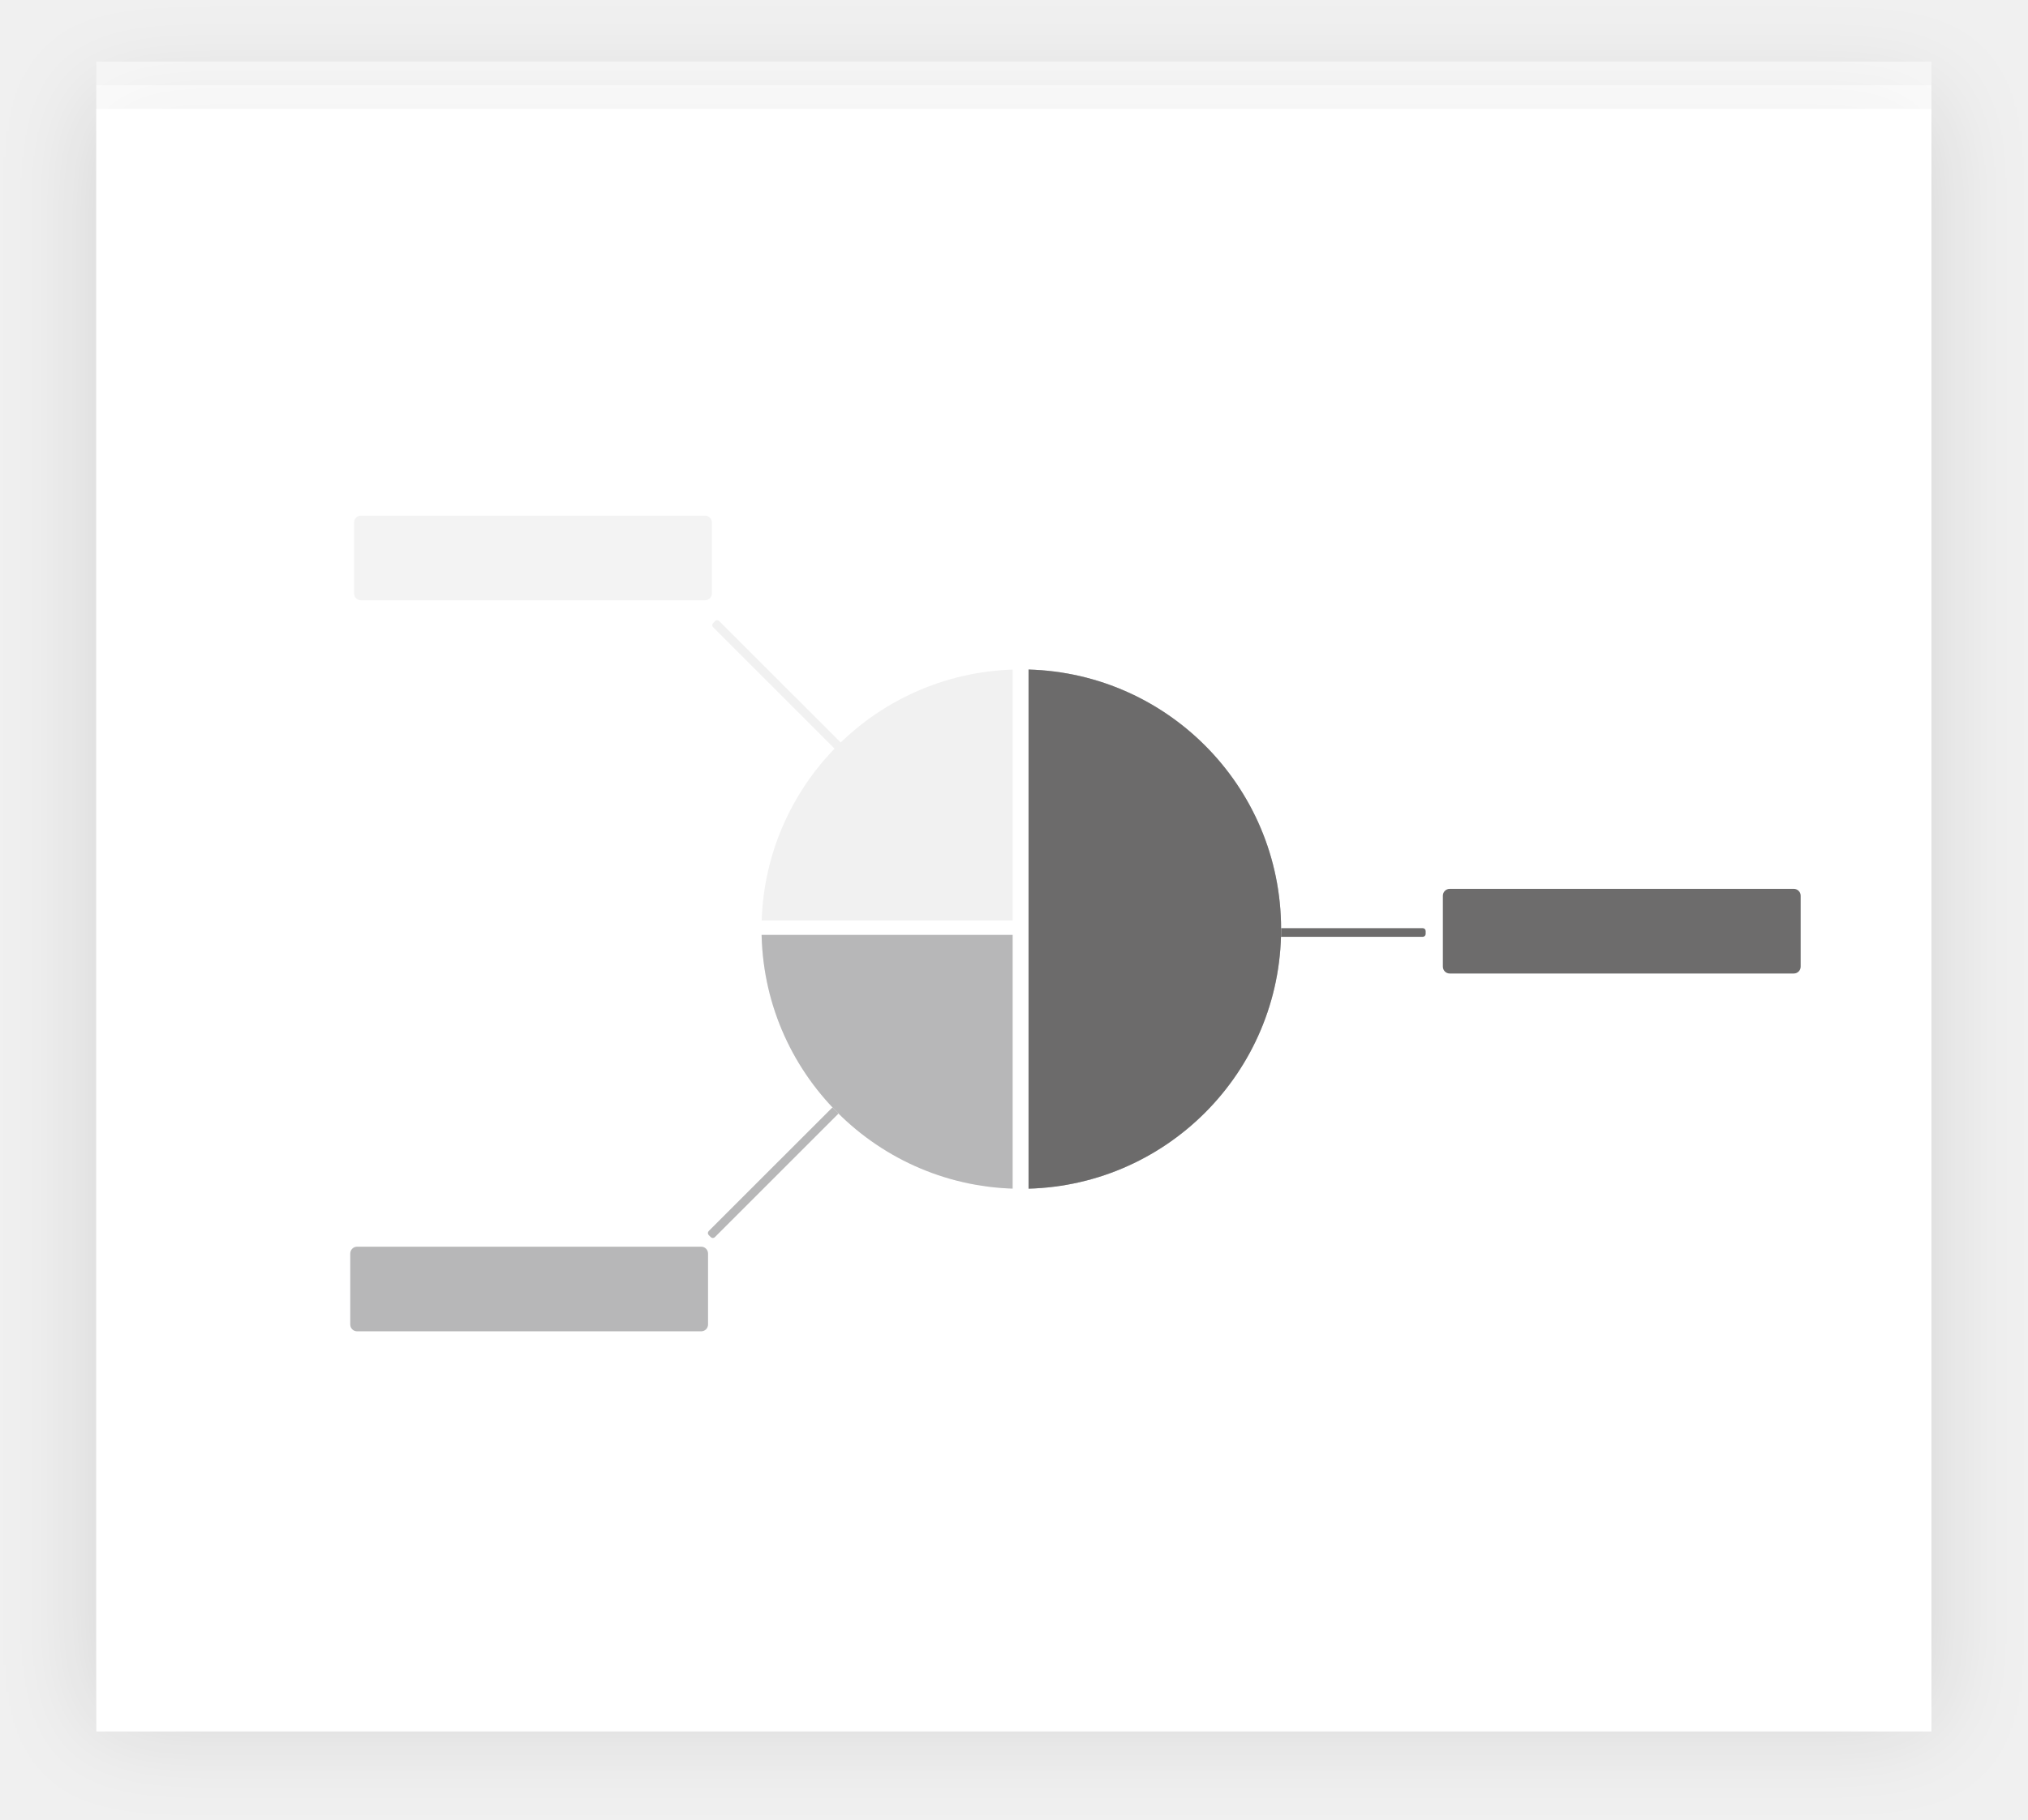
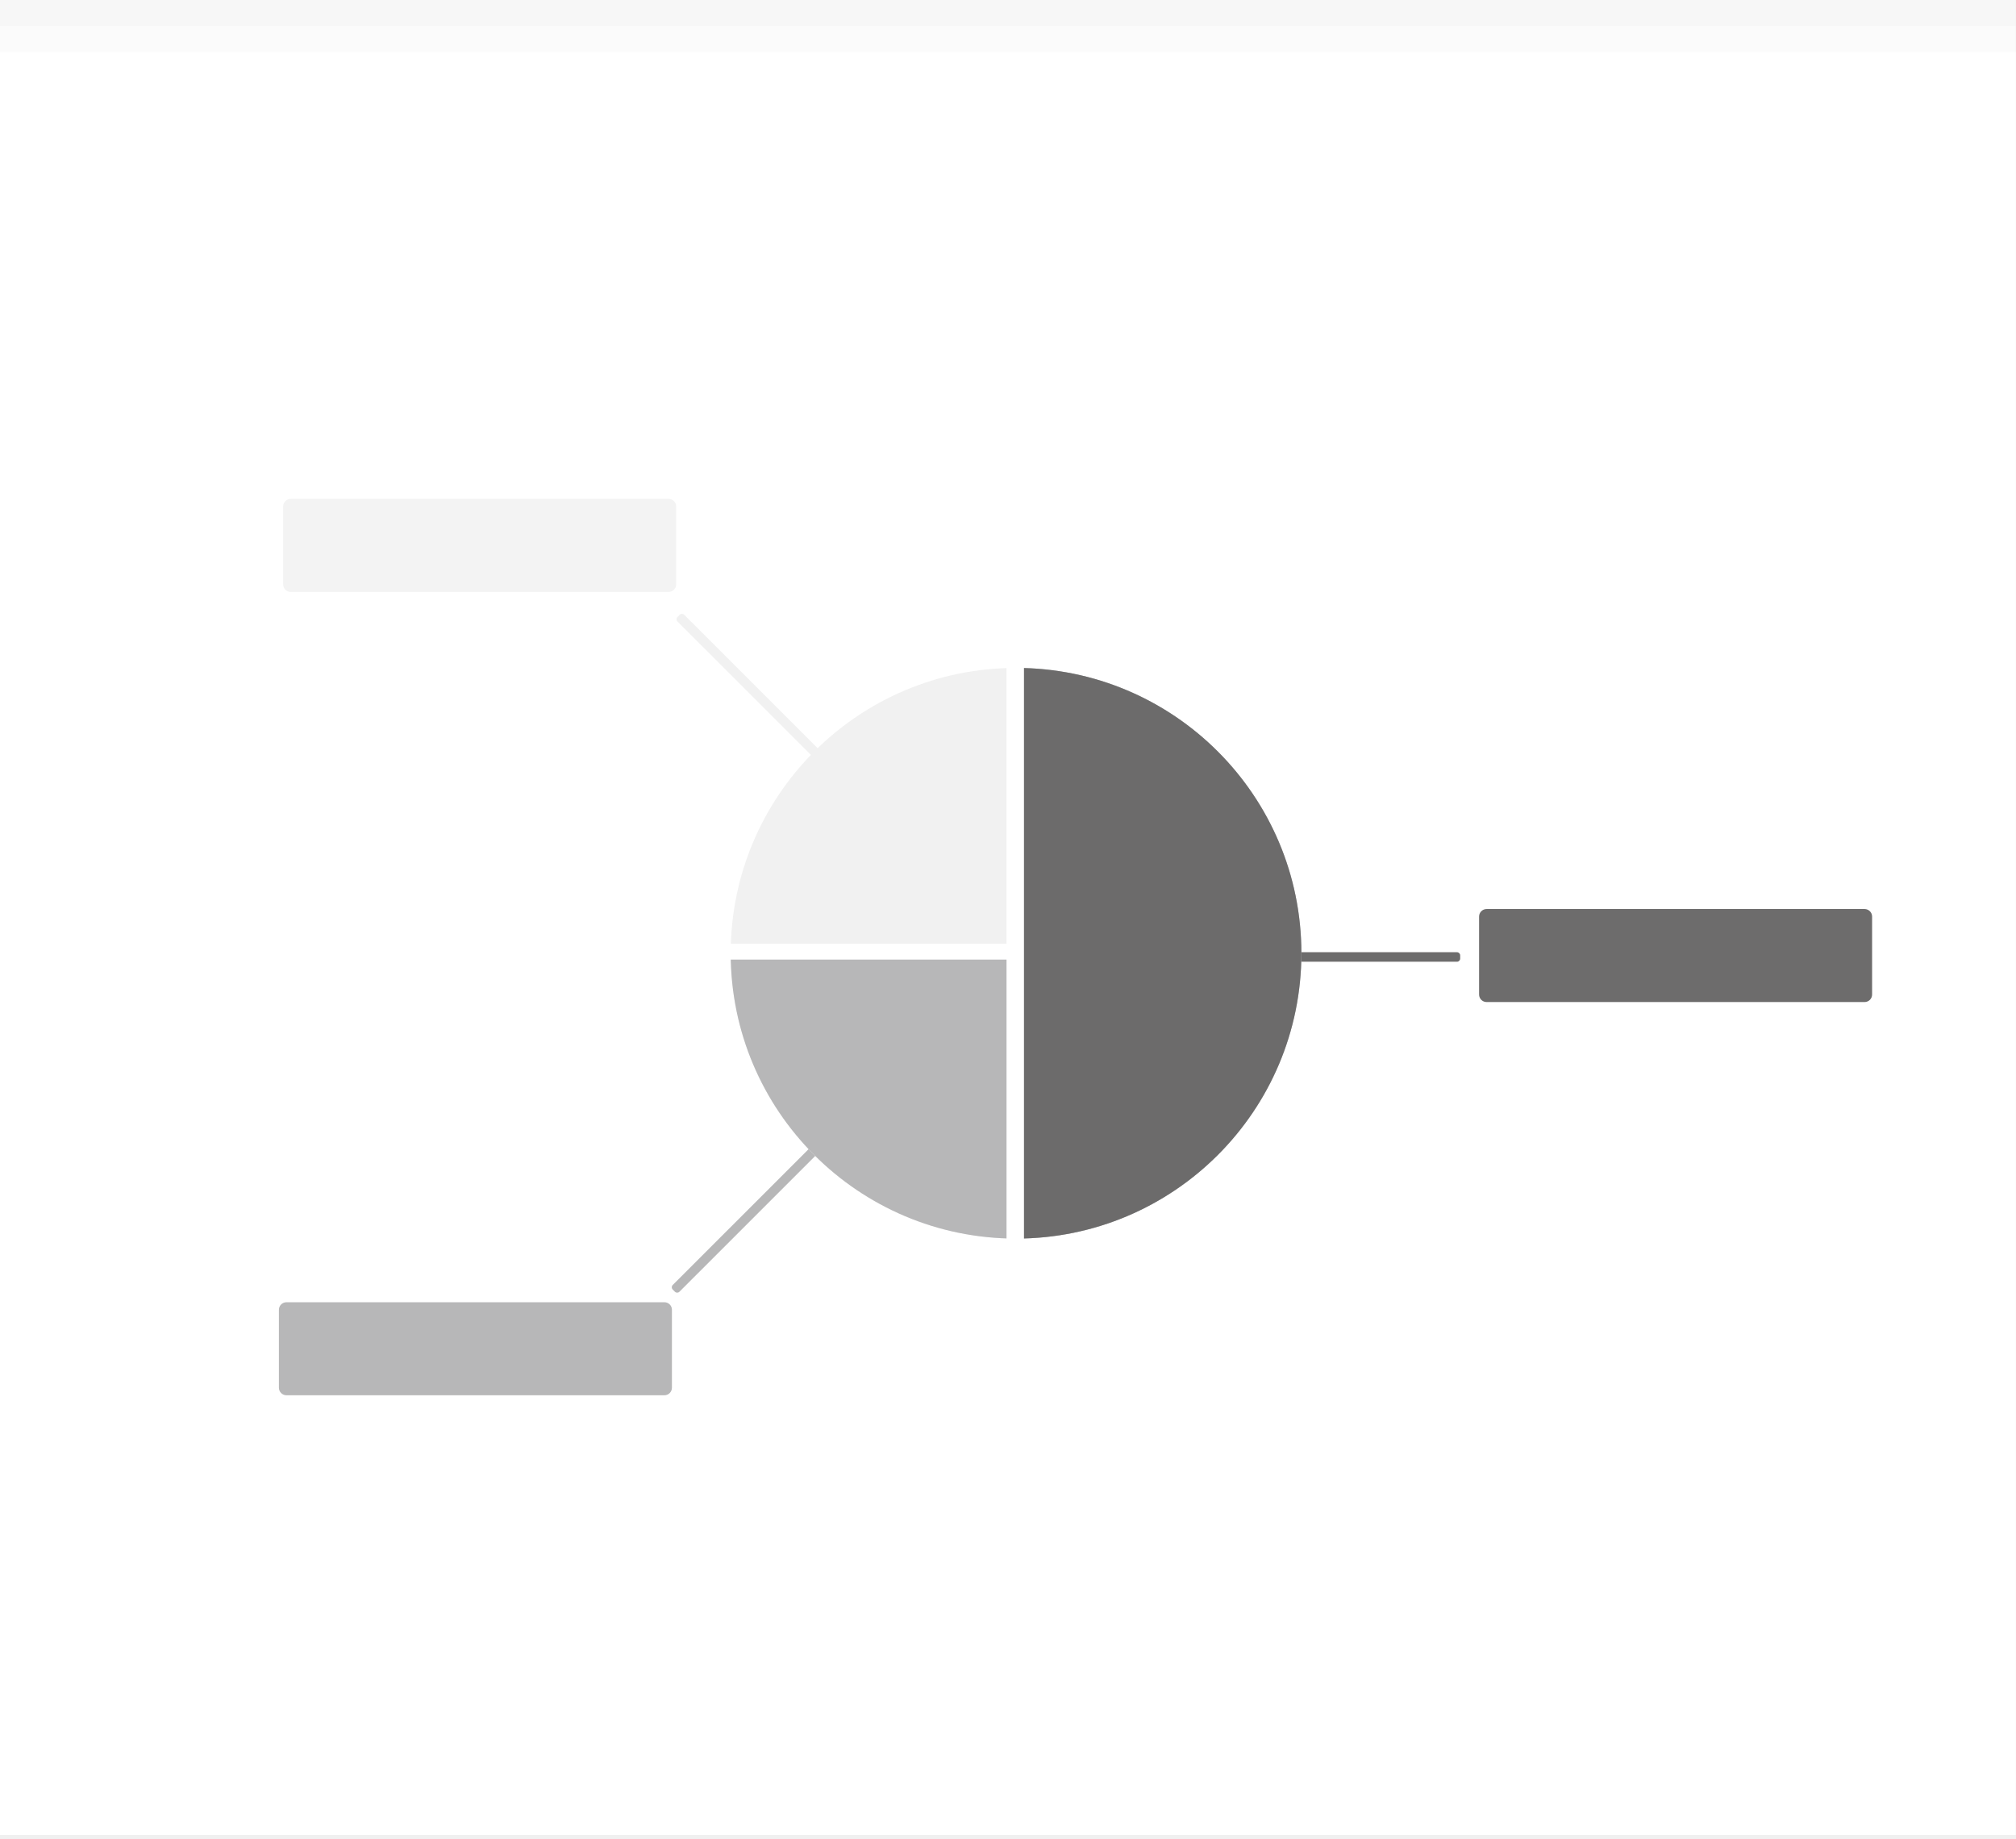
- <svg xmlns="http://www.w3.org/2000/svg" width="400" height="359" viewBox="0 0 400 359" fill="none">
-   <g filter="url(#filter0_d)">
-     <rect x="19" y="12.157" width="361.961" height="320.09" fill="white" fill-opacity="0.49" />
-   </g>
-   <rect x="19" y="21.488" width="361.961" height="320.09" fill="white" />
-   <rect opacity="0.46" x="19" y="16.823" width="361.961" height="320.09" fill="white" />
-   <path d="M141.048 122.519C141.27 122.297 141.631 122.297 141.853 122.519L181.506 162.161L180.298 163.368L140.646 123.727C140.423 123.504 140.423 123.144 140.646 122.922L141.048 122.519Z" fill="#F1F1F1" />
-   <path d="M139.792 243.655C139.569 243.433 139.569 243.073 139.792 242.85L179.444 203.209L180.652 204.416L140.999 244.058C140.777 244.28 140.416 244.28 140.194 244.058L139.792 243.655Z" fill="#B7B7B8" />
-   <path d="M224.55 183.103H280.627C280.941 183.103 281.196 183.358 281.196 183.672V184.241C281.196 184.555 280.941 184.81 280.627 184.81H224.55V183.103Z" fill="#6D6C6C" />
-   <path fill-rule="evenodd" clip-rule="evenodd" d="M201.444 234.512C229.742 234.512 252.682 211.578 252.682 183.288C252.682 154.998 229.742 132.064 201.444 132.064C173.146 132.064 150.206 154.998 150.206 183.288C150.206 211.578 173.146 234.512 201.444 234.512Z" fill="#F1F1F1" />
-   <path fill-rule="evenodd" clip-rule="evenodd" d="M150.206 183.288C150.206 211.578 173.146 234.512 201.444 234.512C229.742 234.512 252.682 211.578 252.682 183.288C252.682 154.998 229.742 132.064 201.444 132.064V183.288H150.206Z" fill="#B7B7B8" />
-   <path opacity="0.9" fill-rule="evenodd" clip-rule="evenodd" d="M201.444 234.512C229.742 234.512 252.682 211.578 252.682 183.288C252.682 154.998 229.742 132.064 201.444 132.064V183.288V234.512Z" fill="#646363" />
-   <rect x="199.736" y="127.511" width="3.131" height="111.554" fill="white" />
-   <rect x="202.583" y="181.581" width="2.846" height="111.87" transform="rotate(90 202.583 181.581)" fill="white" />
-   <rect x="69.841" y="101.723" width="70.571" height="16.699" rx="1.351" fill="#F3F3F3" />
-   <rect x="69.083" y="245.94" width="70.571" height="16.699" rx="1.351" fill="#B7B7B8" />
-   <rect x="284.59" y="175.349" width="70.571" height="16.699" rx="1.351" fill="#6D6C6C" />
-   <defs>
-     <filter id="filter0_d" x="0.027" y="0.773" width="399.908" height="358.036" filterUnits="userSpaceOnUse" color-interpolation-filters="sRGB">
-       <feFlood flood-opacity="0" result="BackgroundImageFix" />
-       <feColorMatrix in="SourceAlpha" type="matrix" values="0 0 0 0 0 0 0 0 0 0 0 0 0 0 0 0 0 0 127 0" />
-       <feOffset dy="7.589" />
-       <feGaussianBlur stdDeviation="9.487" />
-       <feColorMatrix type="matrix" values="0 0 0 0 0 0 0 0 0 0 0 0 0 0 0 0 0 0 0.12 0" />
-       <feBlend mode="normal" in2="BackgroundImageFix" result="effect1_dropShadow" />
-       <feBlend mode="normal" in="SourceGraphic" in2="effect1_dropShadow" result="shape" />
-     </filter>
-   </defs>
+ <svg xmlns="http://www.w3.org/2000/svg" width="362" height="330" viewBox="0 0 362 330" fill="none">
+   <rect width="361.961" height="320.09" fill="white" fill-opacity="0.49" />
+   <rect x="1.33514e-05" y="9.332" width="361.961" height="320.09" fill="white" />
+   <rect opacity="0.46" x="1.33514e-05" y="4.666" width="361.961" height="320.09" fill="white" />
+   <path d="M122.048 110.362C122.27 110.14 122.631 110.14 122.853 110.362L162.506 150.004L161.298 151.211L121.646 111.57C121.423 111.348 121.423 110.987 121.646 110.765L122.048 110.362Z" fill="#F1F1F1" />
+   <path d="M120.792 231.498C120.569 231.276 120.569 230.916 120.792 230.693L160.444 191.052L161.652 192.259L121.999 231.901C121.777 232.123 121.417 232.123 121.194 231.901L120.792 231.498Z" fill="#B7B7B8" />
+   <path d="M205.55 170.946H261.627C261.941 170.946 262.196 171.201 262.196 171.515V172.084C262.196 172.399 261.941 172.654 261.627 172.654H205.55V170.946Z" fill="#6D6C6C" />
+   <path fill-rule="evenodd" clip-rule="evenodd" d="M182.444 222.355C210.742 222.355 233.682 199.422 233.682 171.131C233.682 142.841 210.742 119.908 182.444 119.908C154.146 119.908 131.206 142.841 131.206 171.131C131.206 199.422 154.146 222.355 182.444 222.355Z" fill="#F1F1F1" />
+   <path fill-rule="evenodd" clip-rule="evenodd" d="M131.206 171.131C131.206 199.422 154.146 222.355 182.444 222.355C210.742 222.355 233.682 199.422 233.682 171.131C233.682 142.841 210.742 119.908 182.444 119.908V171.131H131.206Z" fill="#B7B7B8" />
+   <path opacity="0.9" fill-rule="evenodd" clip-rule="evenodd" d="M182.444 222.355C210.742 222.355 233.682 199.422 233.682 171.131C233.682 142.841 210.742 119.908 182.444 119.908V171.131V222.355Z" fill="#646363" />
+   <rect x="180.736" y="115.355" width="3.131" height="111.554" fill="white" />
+   <rect x="183.583" y="169.424" width="2.846" height="111.87" transform="rotate(90 183.583 169.424)" fill="white" />
+   <rect x="50.842" y="89.566" width="70.571" height="16.699" rx="1.351" fill="#F3F3F3" />
+   <rect x="50.083" y="233.783" width="70.571" height="16.699" rx="1.351" fill="#B7B7B8" />
+   <rect x="265.59" y="163.193" width="70.571" height="16.699" rx="1.351" fill="#6D6C6C" />
</svg>
